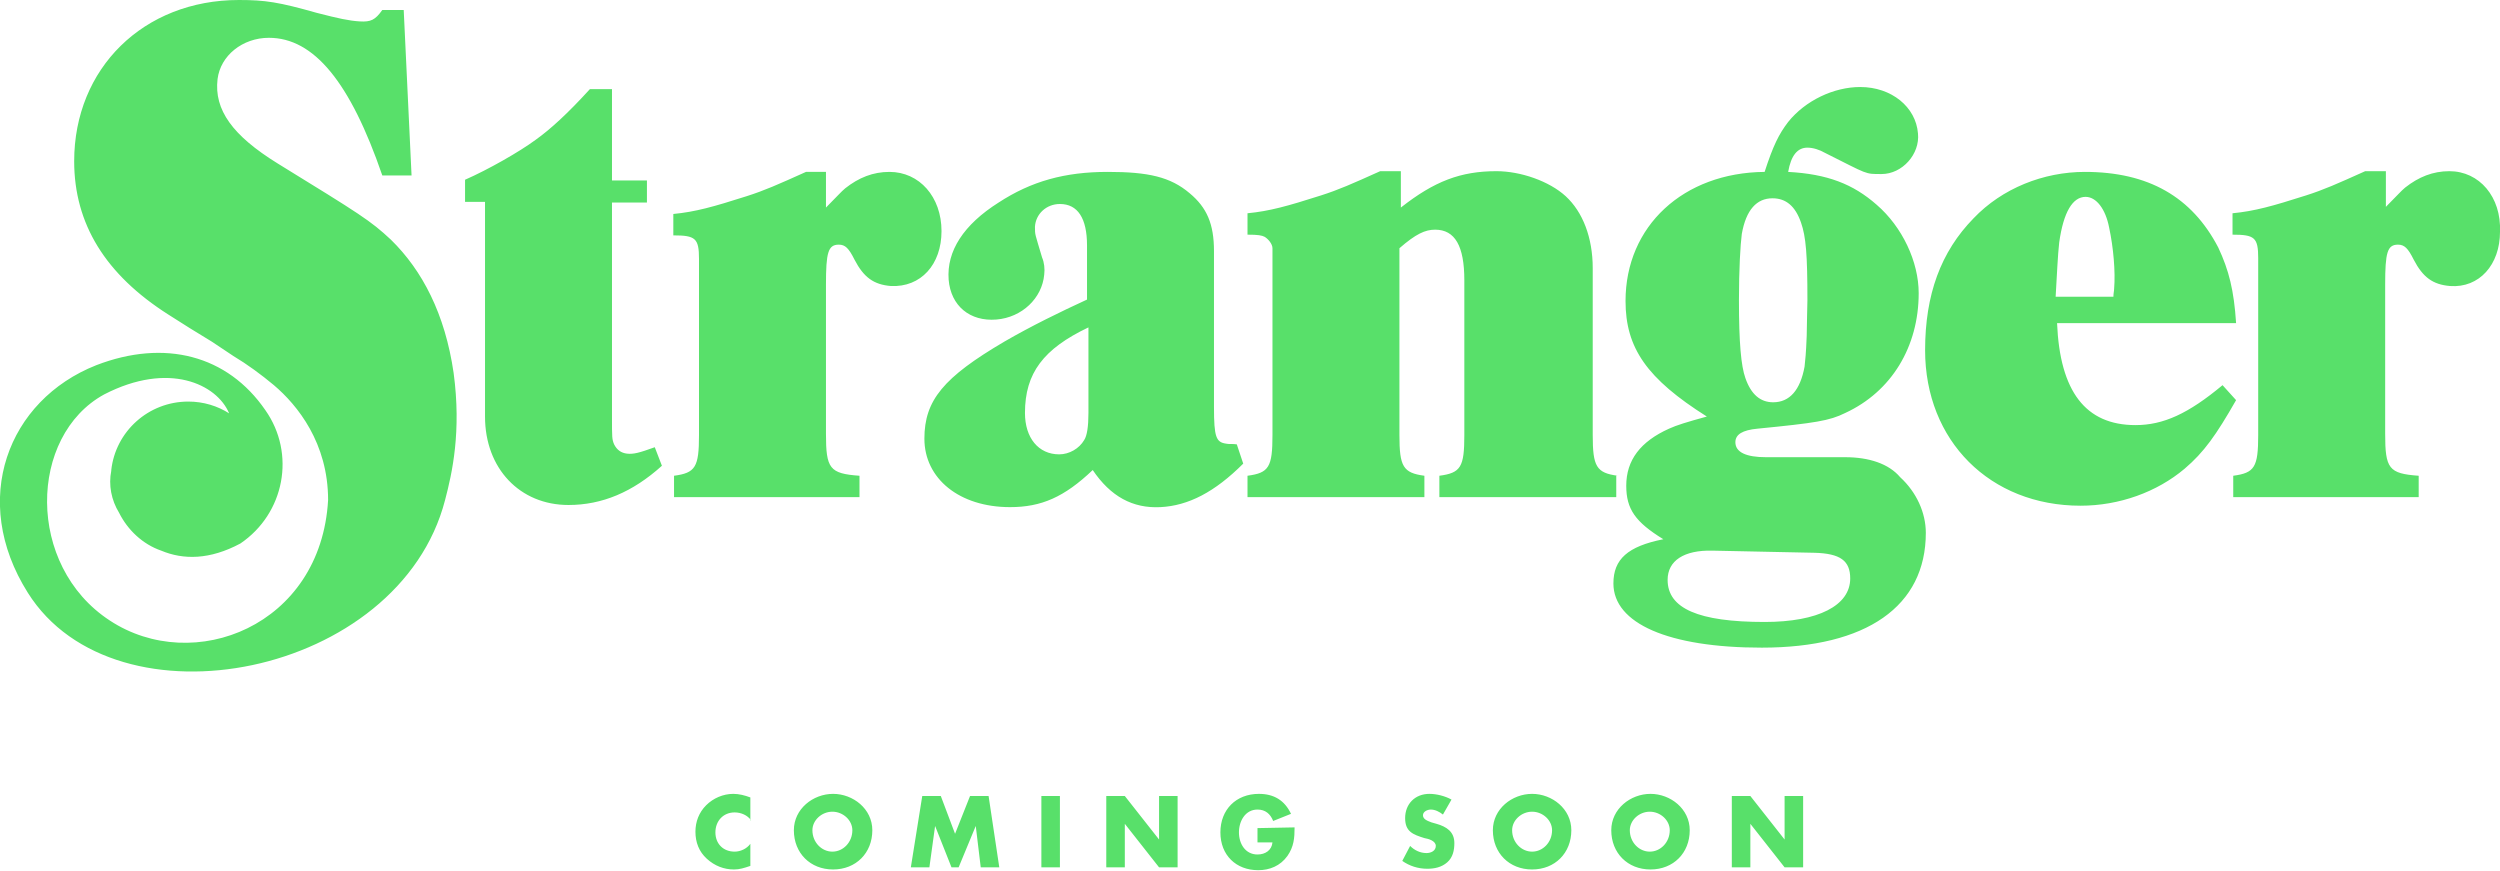
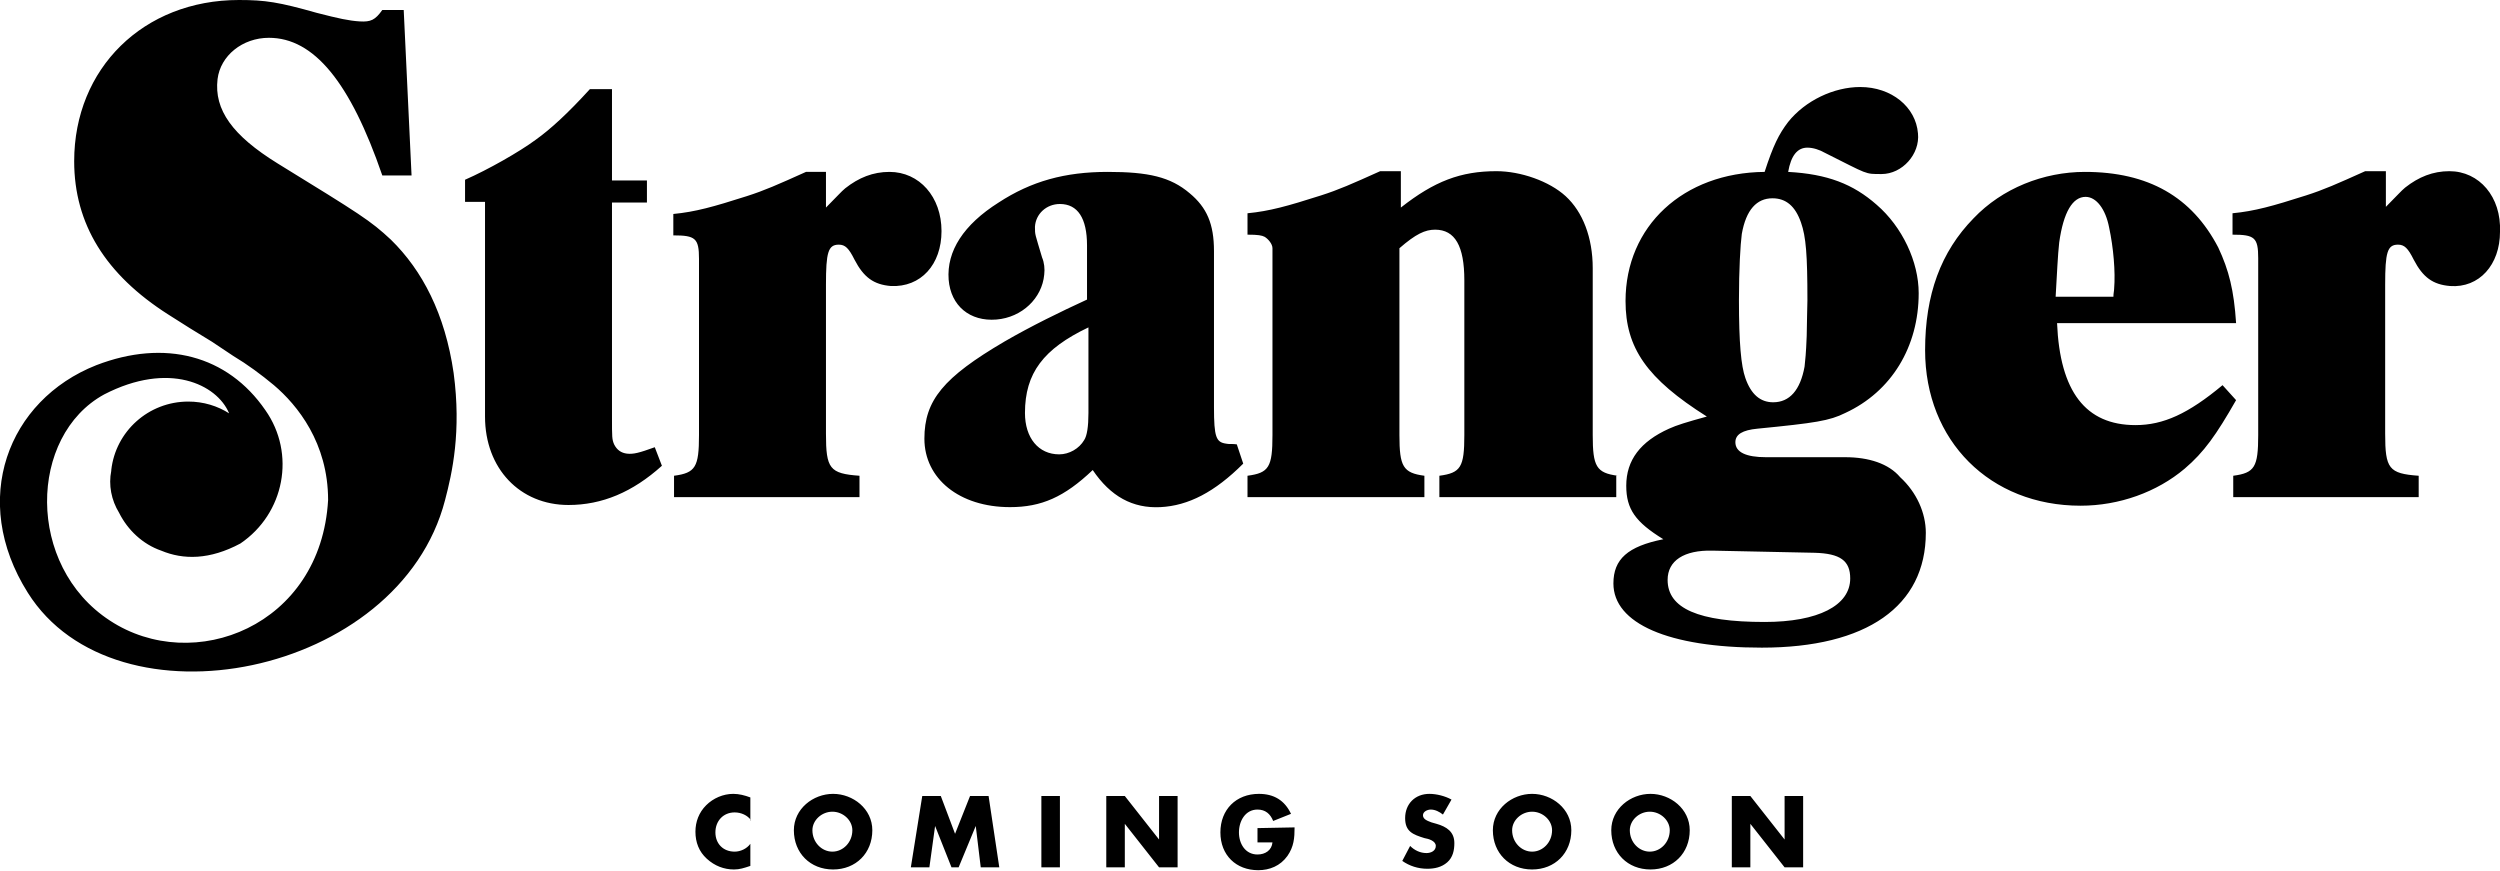
<svg xmlns="http://www.w3.org/2000/svg" width="350.5" height="122" viewBox="-2784 2092.7 350.5 122" enable-background="new -2784 2092.7 350.5 122">
-   <path fill="#58E06A" d="M-2696.1 2156.3c-.8-.1-1.4-.5-1.8-1.3-.3-.7-.3-1-.3-3.8v-30.1h4.9v-3.1h-4.9v-12.8h-3.1c-3.1 3.4-5.5 5.6-7.6 7.1-2.3 1.7-6.7 4.2-9.9 5.6v3.1h2.8v30.1c0 7.3 4.9 12.4 11.7 12.4 4.7 0 9-1.8 13.1-5.5l-1-2.6c-2.2.8-3 1-3.9.9zm44.1-31.2c0-4.8-3.1-8.3-7.3-8.3-2.3 0-4.3.8-6.2 2.3-.6.5-1 1-2.7 2.7v-5h-2.8c-4 1.8-5.8 2.6-8.3 3.4-4.7 1.5-7.2 2.2-10.3 2.5v3c3.1 0 3.6.4 3.6 3.3v24.7c0 4.5-.5 5.3-3.5 5.7v3h26v-3c-4.2-.3-4.7-1-4.7-5.9v-20.9c0-4.5.3-5.6 1.8-5.6.9 0 1.4.5 2.2 2.1 1.3 2.5 2.7 3.5 5.1 3.7 4.2.2 7.1-3 7.1-7.7zm39.9 29.8c-1.4-.2-1.7-.9-1.7-5.1v-21.9c0-3.8-1-6.1-3.4-8.1-2.7-2.3-5.8-3-11.5-3-6 0-10.7 1.3-15.3 4.3-4.9 3.1-7.3 6.8-7 10.8.3 3.7 3 5.9 6.7 5.6 3.6-.3 6.4-3 6.7-6.3.1-.8 0-1.7-.3-2.4-1-3.4-1-3.1-1-4.3.1-1.8 1.6-3.2 3.5-3.2 2.5 0 3.8 2 3.8 5.8v7.6c-3.7 1.7-7.8 3.7-11.6 5.9-8.5 5-11.2 8.2-11.2 13.6 0 5.6 4.9 9.6 12 9.6 4.4 0 7.6-1.4 11.6-5.2 2.5 3.7 5.6 5.4 9.5 5.2 3.9-.2 7.6-2.1 11.6-6.1l-.9-2.7c-.6-.1-1.1 0-1.5-.1zm-19.3-4.3c0 1.9-.2 3.2-.6 3.8-.7 1.2-2.1 2-3.5 2-2.9 0-4.8-2.3-4.8-5.8 0-5.6 2.6-9 8.9-12v12zm74.2 8.8c-3-.4-3.5-1.3-3.5-5.7v-23.4c0-4.3-1.4-7.9-3.8-10.1-2.3-2.1-6.3-3.5-9.7-3.5-5 0-8.7 1.4-13.4 5.1v-5.1h-2.9c-4 1.8-5.8 2.6-8.3 3.4-4.7 1.5-7.2 2.2-10.3 2.5v3c1.5 0 2 .1 2.4.3.5.3 1.1 1 1.1 1.6v26.2c0 4.5-.5 5.3-3.5 5.7v3h24.8v-3c-3-.4-3.5-1.3-3.5-5.7v-26.2c2.3-2 3.6-2.6 5-2.6 2.8 0 4.1 2.3 4.1 7.1v21.7c0 4.5-.5 5.3-3.5 5.7v3h24.8v-3h.2zm31.9-2.6h-11.1c-2.8 0-4.3-.7-4.3-2.1 0-1.1 1-1.7 3.1-1.9 8.1-.8 10.1-1.1 12.3-2.2 6.5-3 10.3-9.3 10.3-16.8 0-4.4-2.3-9.3-5.9-12.4-3.3-2.9-6.9-4.3-12.4-4.6.4-2.3 1.3-3.4 2.7-3.4.8 0 1.7.3 2.4.7 6.2 3.1 5.6 3 8 3 2.9 0 5.4-2.8 5.1-5.7-.3-3.7-3.7-6.5-8.1-6.5-3.7 0-7.7 1.9-10.1 4.9-1.3 1.7-2.1 3.3-3.3 7-11.4.1-19.5 7.6-19.5 18.1 0 6.6 3 10.9 11.4 16.2-2.9.8-4.2 1.2-5.3 1.7-4 1.8-6 4.4-6 8 0 3.3 1.3 5.1 5.2 7.5-5 1-7 2.8-7 6.2 0 5.6 7.7 9 20.8 9 14.7 0 23-5.8 23-16.1 0-2.8-1.3-5.7-3.6-7.8-1.6-1.9-4.4-2.8-7.7-2.8zm-14.5-31.3c.6-3.4 2.1-5 4.3-5 1.9 0 3.2 1.1 4 3.4.7 2 .9 4.5.9 10.9 0 1-.1 3.5-.1 5-.1 2.6-.2 3.3-.3 4.3-.6 3.3-2.1 5-4.4 5-1.8 0-3.1-1.1-3.9-3.4-.6-1.7-.9-4.9-.9-10.9 0-4.3.2-7.8.4-9.3zm3.2 54.4c-9.3 0-13.6-1.9-13.6-5.9 0-2.7 2.3-4.2 6.3-4.1l14.3.3c3.6.1 5 1.1 5 3.6 0 3.8-4.5 6.1-12 6.1zm64.2-33.2c-4.8 4-8.3 5.6-12.2 5.6-7 0-10.6-4.7-11-14.3h25.1c-.3-4.6-1-7.4-2.5-10.6-3.7-7.1-9.8-10.6-18.7-10.6-5.8 0-11.6 2.3-15.6 6.5-4.6 4.7-6.8 10.7-6.8 18.5 0 12.7 9.1 21.8 21.8 21.8 5.4 0 10.7-1.9 14.6-5.2 2.7-2.3 4.4-4.7 7.2-9.6l-1.9-2.1zm-22.9-20c.6-4.3 1.9-6.4 3.7-6.4 1.5 0 2.8 1.7 3.3 4.3.6 2.8.9 6.2.7 8.6 0 .3-.1.6-.1 1.1h-8.1c.2-3.4.3-5.8.5-7.6zm54.7-10c-2.3 0-4.3.8-6.2 2.3-.6.5-1 1-2.7 2.7v-5h-2.9c-4 1.8-5.8 2.6-8.3 3.4-4.7 1.5-7.2 2.2-10.3 2.5v3c3.1 0 3.6.4 3.6 3.3v24.8c0 4.5-.5 5.3-3.5 5.7v3h26v-3c-4.2-.3-4.7-1-4.7-5.9v-20.9c0-4.5.3-5.6 1.8-5.6.9 0 1.4.5 2.2 2.1 1.3 2.5 2.7 3.5 5.1 3.7 4.1.3 7-3 7-7.6.2-4.9-2.9-8.5-7.1-8.5zm-288.6 9.6c-2.9-2.7-4.2-3.5-15.9-10.7-6.3-3.9-8.9-7.5-8.4-11.8.4-3.3 3.5-5.8 7.2-5.8 6.3 0 11.4 6.2 15.9 19.3h4.1l-1.1-23.2h-3c-1 1.4-1.6 1.7-3.2 1.6-1.5-.1-2.9-.4-6-1.2-5.3-1.5-7.2-1.8-10.9-1.8-13.4 0-23.1 9.6-23.1 22.6 0 8.8 4.4 15.9 13.2 21.5l3 1.9 3.1 1.9 3 2c2 1.2 3.9 2.6 5.7 4.1 3.3 2.8 7.6 8.1 7.6 16.1-1 17.7-18.9 24.6-30.6 16.9-11.8-7.7-11.4-25.9-.8-31.7 9.1-4.7 15.8-1.4 17.5 2.6 0 0 0 .1.1.1-1.7-1.1-3.7-1.7-5.8-1.7-5.6 0-10.2 4.2-10.8 9.6v.1c-.4 2 0 4.1 1.1 5.9 1.2 2.4 3.3 4.4 5.9 5.3 3.1 1.3 6.8 1.3 11.1-1 6.2-4.2 7.8-12.6 3.5-18.7-5.3-7.7-14.1-10-23.7-6.3-12.4 4.9-17.8 18.9-9.6 31.9 12.3 19.6 52.1 11.8 58.5-13 1-3.8 2.3-9.6 1.2-17.8-1.2-8.3-4.4-14.4-8.8-18.7zM-2678.7 2207.7c-.5-.7-1.4-1.1-2.3-1.1-1.6 0-2.7 1.2-2.7 2.8 0 1.6 1.1 2.7 2.7 2.7.8 0 1.7-.4 2.2-1.1v3.1c-.9.3-1.5.5-2.3.5-1.4 0-2.7-.5-3.8-1.5s-1.6-2.3-1.6-3.8c0-1.4.5-2.7 1.5-3.7s2.4-1.6 3.8-1.6c.8 0 1.6.2 2.4.5v3.2h.1zm17 1.4c0 3.2-2.3 5.5-5.5 5.5s-5.5-2.3-5.5-5.5c0-3 2.7-5.1 5.5-5.1s5.5 2.1 5.5 5.1zm-8.4 0c0 1.7 1.3 3 2.8 3s2.8-1.3 2.8-3c0-1.4-1.3-2.6-2.8-2.6s-2.8 1.2-2.8 2.6zm15.4-4.8h2.6l2 5.3 2.1-5.3h2.6l1.5 10h-2.6l-.7-5.8-2.4 5.8h-1l-2.3-5.8-.8 5.8h-2.6l1.6-10zm19.3 10h-2.6v-10h2.6v10zm6.5-10h2.6l4.8 6.1v-6.1h2.6v10h-2.6l-4.8-6.1v6.1h-2.6v-10zm26.4 4.4c0 1.5-.1 2.7-1 4-1 1.4-2.5 2-4.1 2-3.1 0-5.3-2.1-5.3-5.3 0-3.2 2.2-5.4 5.4-5.4 2.1 0 3.6.9 4.5 2.8l-2.5 1c-.4-1-1.1-1.6-2.2-1.6-1.7 0-2.6 1.6-2.6 3.2s.9 3.1 2.6 3.1c1.1 0 2-.6 2.1-1.7h-2.1v-2l5.2-.1zm20.8-1.8c-.5-.4-1.1-.7-1.7-.7-.5 0-1.1.3-1.1.8 0 .6.7.8 1.2 1l.7.2c1.4.4 2.5 1.1 2.5 2.7 0 1-.2 2-1 2.7-.8.7-1.8.9-2.8.9-1.3 0-2.5-.4-3.5-1.1l1.1-2.1c.6.6 1.4 1 2.3 1 .6 0 1.3-.3 1.3-1s-1-1-1.6-1.1c-1.6-.5-2.7-.9-2.7-2.8 0-2 1.4-3.4 3.4-3.4 1 0 2.2.3 3.1.8l-1.2 2.1zm18 2.2c0 3.2-2.3 5.5-5.5 5.5s-5.5-2.3-5.5-5.5c0-3 2.7-5.1 5.5-5.1s5.5 2.1 5.5 5.1zm-8.3 0c0 1.7 1.3 3 2.8 3s2.8-1.3 2.8-3c0-1.4-1.3-2.6-2.8-2.6s-2.8 1.2-2.8 2.6zm24.9 0c0 3.2-2.3 5.5-5.5 5.5s-5.5-2.3-5.5-5.5c0-3 2.7-5.1 5.5-5.1s5.5 2.1 5.5 5.1zm-8.4 0c0 1.7 1.3 3 2.8 3s2.8-1.3 2.8-3c0-1.4-1.3-2.6-2.8-2.6s-2.8 1.2-2.8 2.6zm14.3-4.8h2.6l4.8 6.1v-6.1h2.6v10h-2.6l-4.8-6.1v6.1h-2.6v-10z" />
+   <path fill="#000000" d="M-2696.1 2156.3c-.8-.1-1.4-.5-1.8-1.3-.3-.7-.3-1-.3-3.8v-30.1h4.9v-3.1h-4.9v-12.8h-3.1c-3.1 3.4-5.5 5.6-7.6 7.1-2.3 1.7-6.7 4.2-9.9 5.6v3.1h2.8v30.1c0 7.3 4.9 12.4 11.7 12.4 4.7 0 9-1.8 13.1-5.5l-1-2.6c-2.2.8-3 1-3.9.9zm44.1-31.2c0-4.8-3.1-8.3-7.3-8.3-2.3 0-4.3.8-6.2 2.3-.6.5-1 1-2.7 2.7v-5h-2.8c-4 1.8-5.8 2.6-8.3 3.4-4.7 1.5-7.2 2.2-10.3 2.5v3c3.1 0 3.6.4 3.6 3.3v24.7c0 4.5-.5 5.3-3.5 5.7v3h26v-3c-4.2-.3-4.7-1-4.7-5.9v-20.9c0-4.5.3-5.6 1.8-5.6.9 0 1.4.5 2.2 2.1 1.3 2.5 2.7 3.5 5.1 3.7 4.2.2 7.1-3 7.1-7.7zm39.9 29.8c-1.4-.2-1.7-.9-1.7-5.1v-21.9c0-3.8-1-6.1-3.4-8.1-2.7-2.3-5.8-3-11.5-3-6 0-10.7 1.3-15.3 4.3-4.9 3.1-7.3 6.8-7 10.8.3 3.7 3 5.9 6.7 5.6 3.6-.3 6.4-3 6.7-6.3.1-.8 0-1.7-.3-2.4-1-3.4-1-3.1-1-4.3.1-1.8 1.6-3.2 3.5-3.2 2.5 0 3.8 2 3.8 5.8v7.6c-3.7 1.7-7.8 3.7-11.6 5.9-8.5 5-11.2 8.2-11.2 13.6 0 5.6 4.9 9.6 12 9.6 4.4 0 7.6-1.4 11.6-5.2 2.5 3.7 5.6 5.4 9.5 5.2 3.9-.2 7.6-2.1 11.6-6.1l-.9-2.7c-.6-.1-1.1 0-1.5-.1zm-19.3-4.3c0 1.9-.2 3.2-.6 3.8-.7 1.2-2.1 2-3.5 2-2.9 0-4.8-2.3-4.8-5.8 0-5.6 2.6-9 8.9-12v12zm74.2 8.8c-3-.4-3.5-1.3-3.5-5.7v-23.4c0-4.3-1.4-7.9-3.8-10.1-2.3-2.1-6.3-3.5-9.7-3.5-5 0-8.7 1.4-13.4 5.1v-5.1h-2.9c-4 1.8-5.8 2.6-8.3 3.4-4.7 1.5-7.2 2.2-10.3 2.5v3c1.5 0 2 .1 2.4.3.5.3 1.1 1 1.1 1.6v26.2c0 4.5-.5 5.3-3.5 5.7v3h24.8v-3c-3-.4-3.5-1.3-3.5-5.7v-26.2c2.3-2 3.6-2.6 5-2.6 2.8 0 4.1 2.3 4.1 7.1v21.7c0 4.5-.5 5.3-3.5 5.7v3h24.8v-3h.2zm31.9-2.6h-11.1c-2.8 0-4.3-.7-4.3-2.1 0-1.1 1-1.7 3.1-1.9 8.1-.8 10.1-1.1 12.3-2.2 6.5-3 10.3-9.3 10.3-16.8 0-4.4-2.3-9.3-5.9-12.4-3.3-2.9-6.9-4.3-12.4-4.6.4-2.3 1.3-3.4 2.7-3.4.8 0 1.7.3 2.4.7 6.2 3.1 5.6 3 8 3 2.9 0 5.4-2.8 5.1-5.7-.3-3.7-3.7-6.5-8.1-6.5-3.7 0-7.7 1.9-10.1 4.9-1.3 1.7-2.1 3.3-3.3 7-11.4.1-19.5 7.6-19.5 18.1 0 6.6 3 10.9 11.4 16.2-2.9.8-4.2 1.2-5.3 1.7-4 1.8-6 4.4-6 8 0 3.3 1.3 5.1 5.2 7.5-5 1-7 2.8-7 6.2 0 5.6 7.7 9 20.8 9 14.7 0 23-5.8 23-16.1 0-2.8-1.3-5.7-3.6-7.8-1.6-1.9-4.4-2.8-7.7-2.8zm-14.5-31.3c.6-3.4 2.1-5 4.3-5 1.9 0 3.2 1.1 4 3.4.7 2 .9 4.5.9 10.9 0 1-.1 3.5-.1 5-.1 2.6-.2 3.3-.3 4.3-.6 3.3-2.1 5-4.4 5-1.8 0-3.1-1.1-3.9-3.4-.6-1.7-.9-4.9-.9-10.9 0-4.3.2-7.8.4-9.3zm3.2 54.4c-9.3 0-13.6-1.9-13.6-5.9 0-2.7 2.3-4.2 6.3-4.1l14.3.3c3.6.1 5 1.1 5 3.6 0 3.8-4.5 6.1-12 6.1zm64.2-33.2c-4.8 4-8.3 5.6-12.2 5.6-7 0-10.6-4.7-11-14.3h25.1c-.3-4.6-1-7.4-2.5-10.6-3.7-7.1-9.8-10.6-18.7-10.6-5.8 0-11.6 2.3-15.6 6.5-4.6 4.7-6.8 10.7-6.8 18.5 0 12.7 9.1 21.8 21.8 21.8 5.4 0 10.7-1.9 14.6-5.2 2.7-2.3 4.4-4.7 7.2-9.6l-1.9-2.1zm-22.9-20c.6-4.3 1.9-6.4 3.7-6.4 1.5 0 2.8 1.7 3.3 4.3.6 2.8.9 6.2.7 8.6 0 .3-.1.6-.1 1.1h-8.1c.2-3.4.3-5.8.5-7.6zm54.7-10c-2.3 0-4.3.8-6.2 2.3-.6.5-1 1-2.7 2.7v-5h-2.9c-4 1.8-5.8 2.6-8.3 3.4-4.7 1.5-7.2 2.2-10.3 2.5v3c3.1 0 3.6.4 3.6 3.3v24.8c0 4.5-.5 5.3-3.5 5.7v3h26v-3c-4.2-.3-4.7-1-4.7-5.9v-20.9c0-4.5.3-5.6 1.8-5.6.9 0 1.4.5 2.2 2.1 1.3 2.5 2.7 3.5 5.1 3.7 4.1.3 7-3 7-7.6.2-4.9-2.9-8.5-7.1-8.5zm-288.6 9.6c-2.9-2.7-4.2-3.5-15.9-10.7-6.3-3.9-8.9-7.5-8.4-11.8.4-3.3 3.5-5.8 7.2-5.8 6.3 0 11.4 6.2 15.9 19.3h4.1l-1.1-23.2h-3c-1 1.4-1.6 1.7-3.2 1.6-1.5-.1-2.9-.4-6-1.2-5.3-1.5-7.2-1.8-10.9-1.8-13.4 0-23.1 9.6-23.1 22.6 0 8.8 4.4 15.9 13.2 21.5l3 1.9 3.1 1.9 3 2c2 1.2 3.9 2.6 5.7 4.1 3.3 2.8 7.6 8.1 7.6 16.1-1 17.7-18.9 24.6-30.6 16.9-11.8-7.7-11.4-25.9-.8-31.7 9.1-4.7 15.8-1.4 17.5 2.6 0 0 0 .1.1.1-1.7-1.1-3.7-1.7-5.8-1.7-5.6 0-10.2 4.2-10.8 9.6v.1c-.4 2 0 4.1 1.1 5.9 1.2 2.4 3.3 4.4 5.9 5.3 3.1 1.3 6.8 1.3 11.1-1 6.2-4.2 7.8-12.6 3.5-18.7-5.3-7.7-14.1-10-23.7-6.3-12.4 4.9-17.8 18.9-9.6 31.9 12.3 19.6 52.1 11.8 58.5-13 1-3.8 2.3-9.6 1.2-17.8-1.2-8.3-4.4-14.4-8.8-18.7zM-2678.7 2207.7c-.5-.7-1.4-1.1-2.3-1.1-1.6 0-2.7 1.2-2.7 2.8 0 1.6 1.1 2.7 2.7 2.7.8 0 1.7-.4 2.2-1.1v3.1c-.9.3-1.5.5-2.3.5-1.4 0-2.7-.5-3.8-1.5s-1.6-2.3-1.6-3.8c0-1.4.5-2.7 1.5-3.7s2.4-1.6 3.8-1.6c.8 0 1.6.2 2.4.5v3.2h.1zm17 1.4c0 3.2-2.3 5.5-5.5 5.5s-5.5-2.3-5.5-5.5c0-3 2.7-5.1 5.5-5.1s5.5 2.1 5.5 5.1zm-8.4 0c0 1.7 1.3 3 2.8 3s2.8-1.3 2.8-3c0-1.4-1.3-2.6-2.8-2.6s-2.8 1.2-2.8 2.6zm15.4-4.8h2.6l2 5.3 2.1-5.3h2.6l1.5 10h-2.6l-.7-5.8-2.4 5.8h-1l-2.3-5.8-.8 5.8h-2.6l1.6-10zm19.3 10h-2.6v-10h2.6v10zm6.5-10h2.6l4.8 6.1v-6.1h2.6v10h-2.6l-4.8-6.1v6.1h-2.6v-10zm26.4 4.4c0 1.5-.1 2.7-1 4-1 1.4-2.5 2-4.1 2-3.1 0-5.3-2.1-5.3-5.3 0-3.2 2.2-5.4 5.4-5.4 2.1 0 3.6.9 4.5 2.8l-2.5 1c-.4-1-1.1-1.6-2.2-1.6-1.7 0-2.6 1.6-2.6 3.2s.9 3.1 2.6 3.1c1.1 0 2-.6 2.1-1.7h-2.1v-2l5.2-.1zm20.8-1.8c-.5-.4-1.1-.7-1.7-.7-.5 0-1.1.3-1.1.8 0 .6.7.8 1.2 1l.7.2c1.4.4 2.5 1.1 2.5 2.7 0 1-.2 2-1 2.7-.8.7-1.8.9-2.8.9-1.3 0-2.5-.4-3.5-1.1l1.1-2.1c.6.6 1.4 1 2.3 1 .6 0 1.3-.3 1.3-1s-1-1-1.6-1.1c-1.6-.5-2.7-.9-2.7-2.8 0-2 1.4-3.4 3.4-3.4 1 0 2.2.3 3.1.8l-1.2 2.1zm18 2.2c0 3.2-2.3 5.5-5.5 5.5s-5.5-2.3-5.5-5.5c0-3 2.7-5.1 5.5-5.1s5.5 2.1 5.5 5.1zm-8.3 0c0 1.7 1.3 3 2.8 3s2.8-1.3 2.8-3c0-1.4-1.3-2.6-2.8-2.6s-2.8 1.2-2.8 2.6zm24.9 0c0 3.2-2.3 5.5-5.5 5.5s-5.5-2.3-5.5-5.5c0-3 2.7-5.1 5.5-5.1s5.5 2.1 5.5 5.1zm-8.4 0c0 1.7 1.3 3 2.8 3s2.8-1.3 2.8-3c0-1.4-1.3-2.6-2.8-2.6s-2.8 1.2-2.8 2.6zm14.3-4.8h2.6l4.8 6.1v-6.1h2.6v10h-2.6l-4.8-6.1v6.1h-2.6v-10z" />
</svg>
